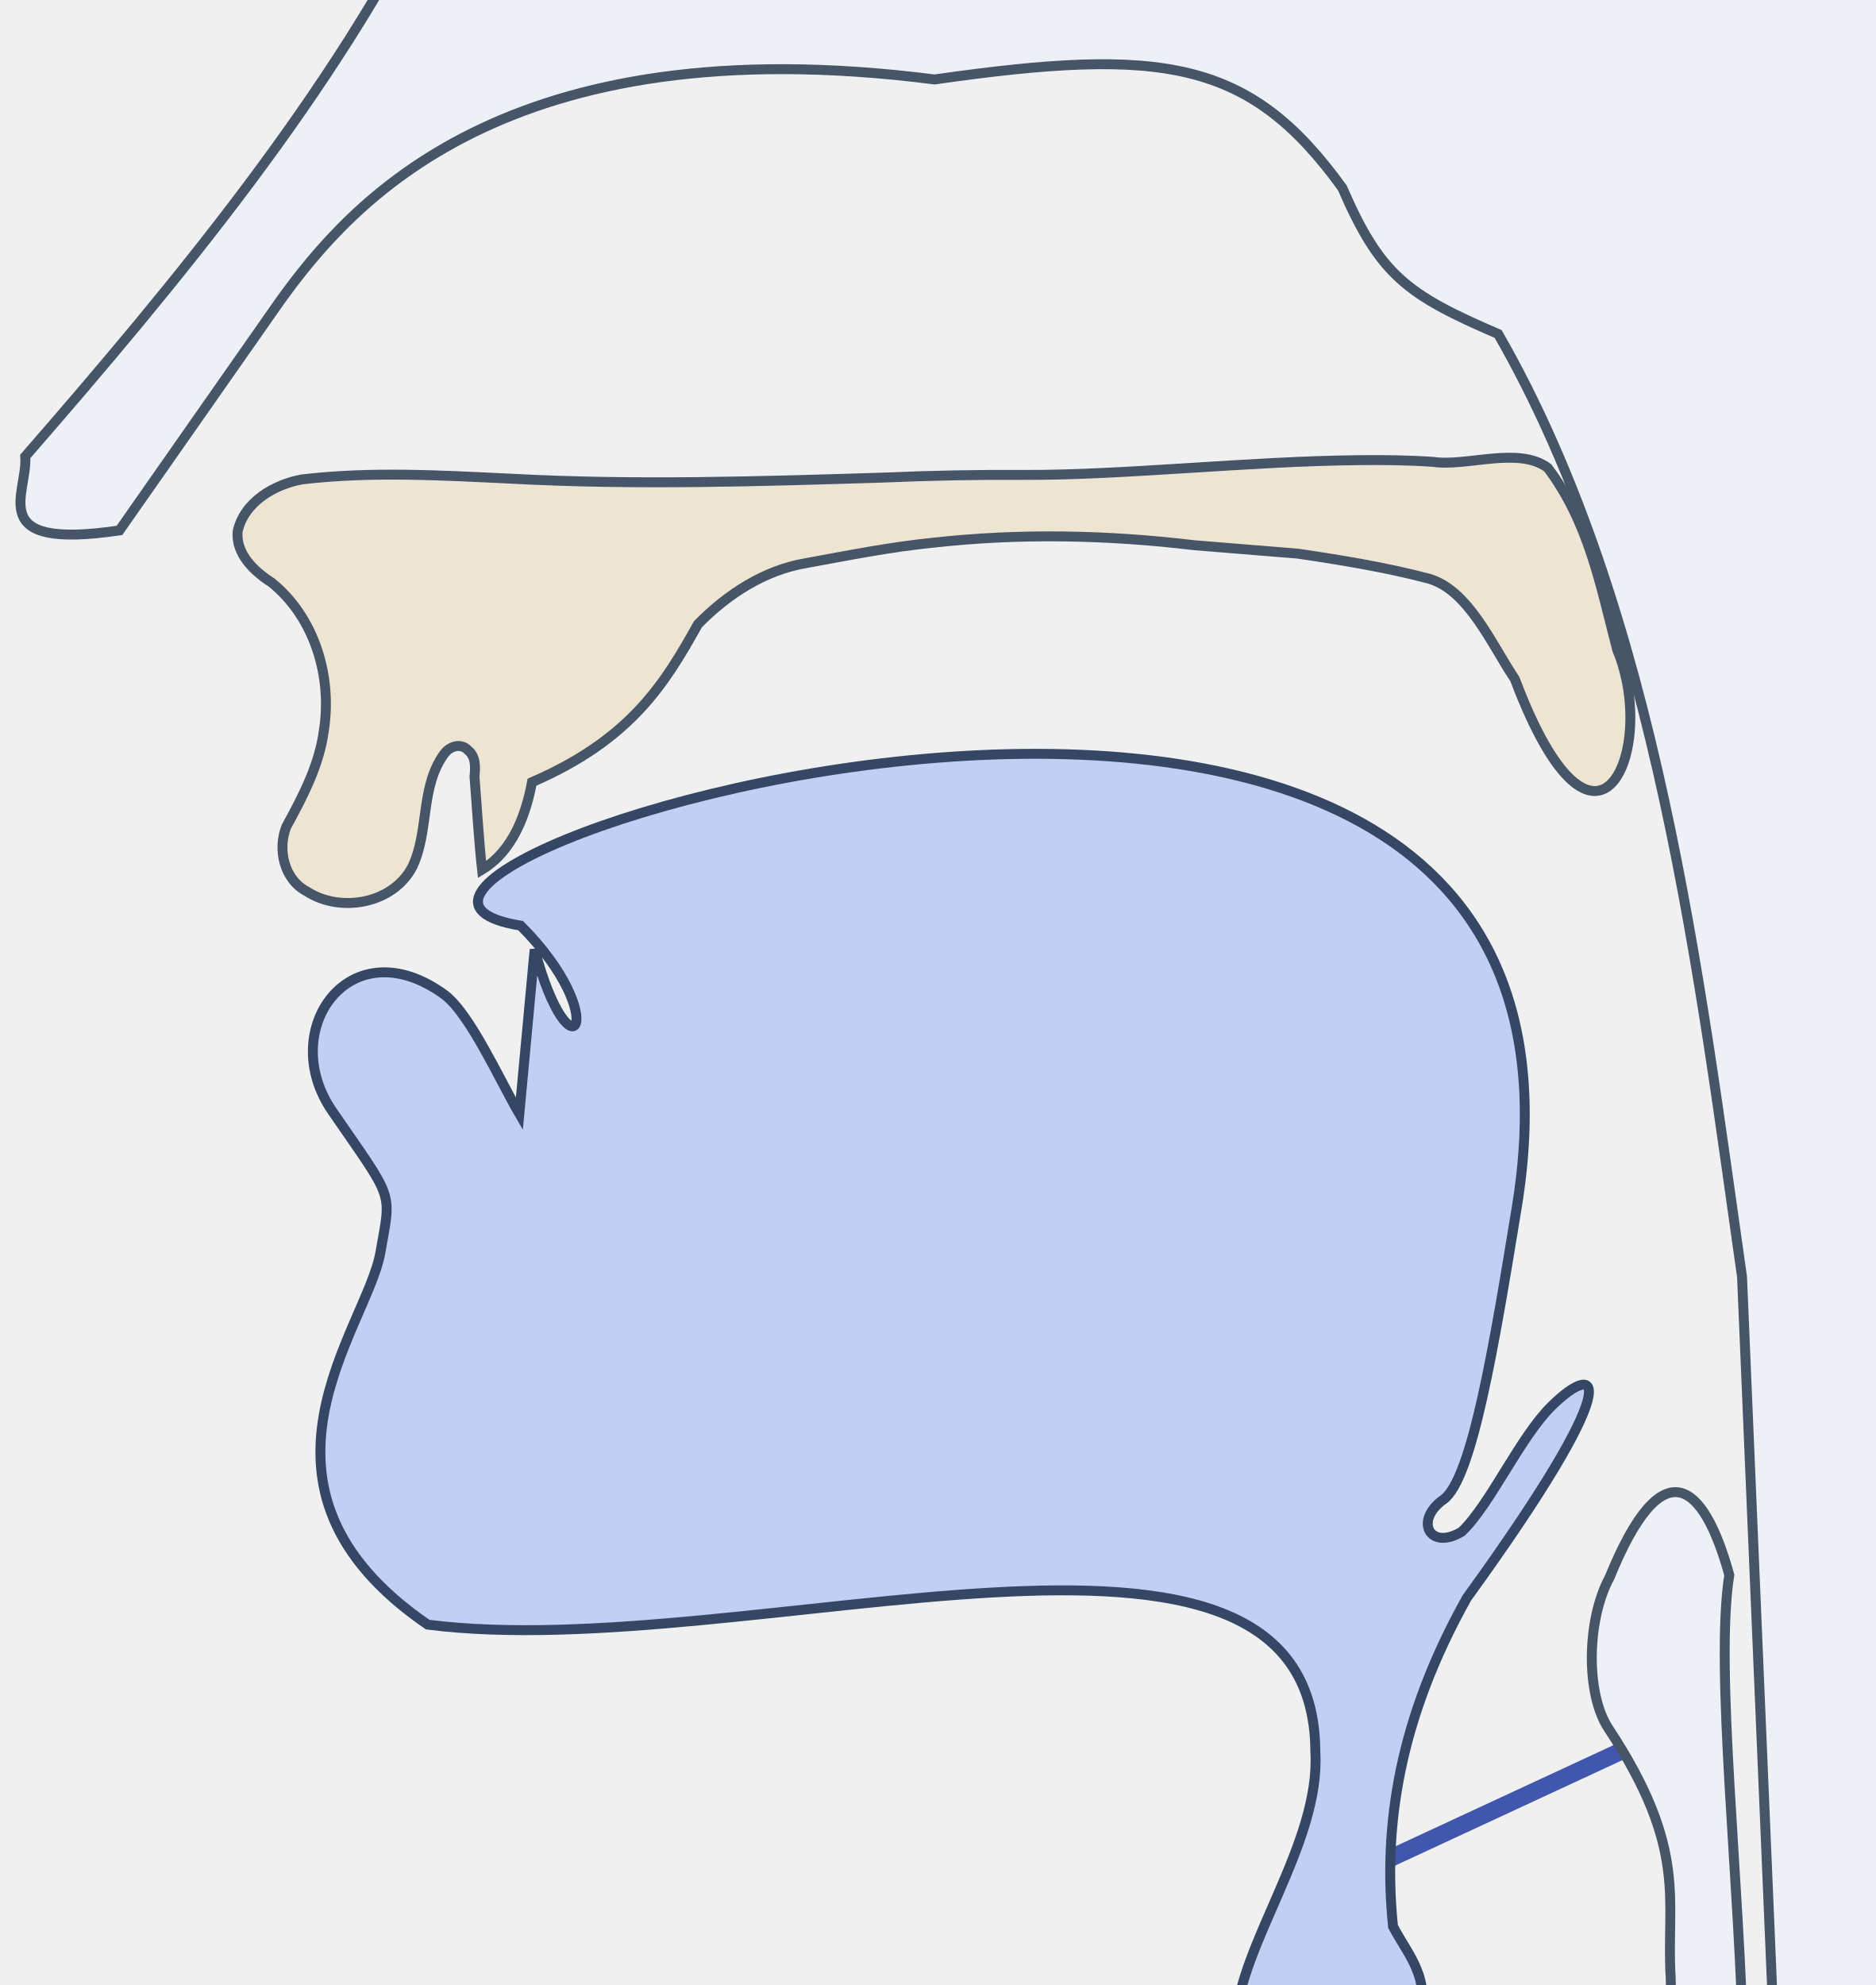
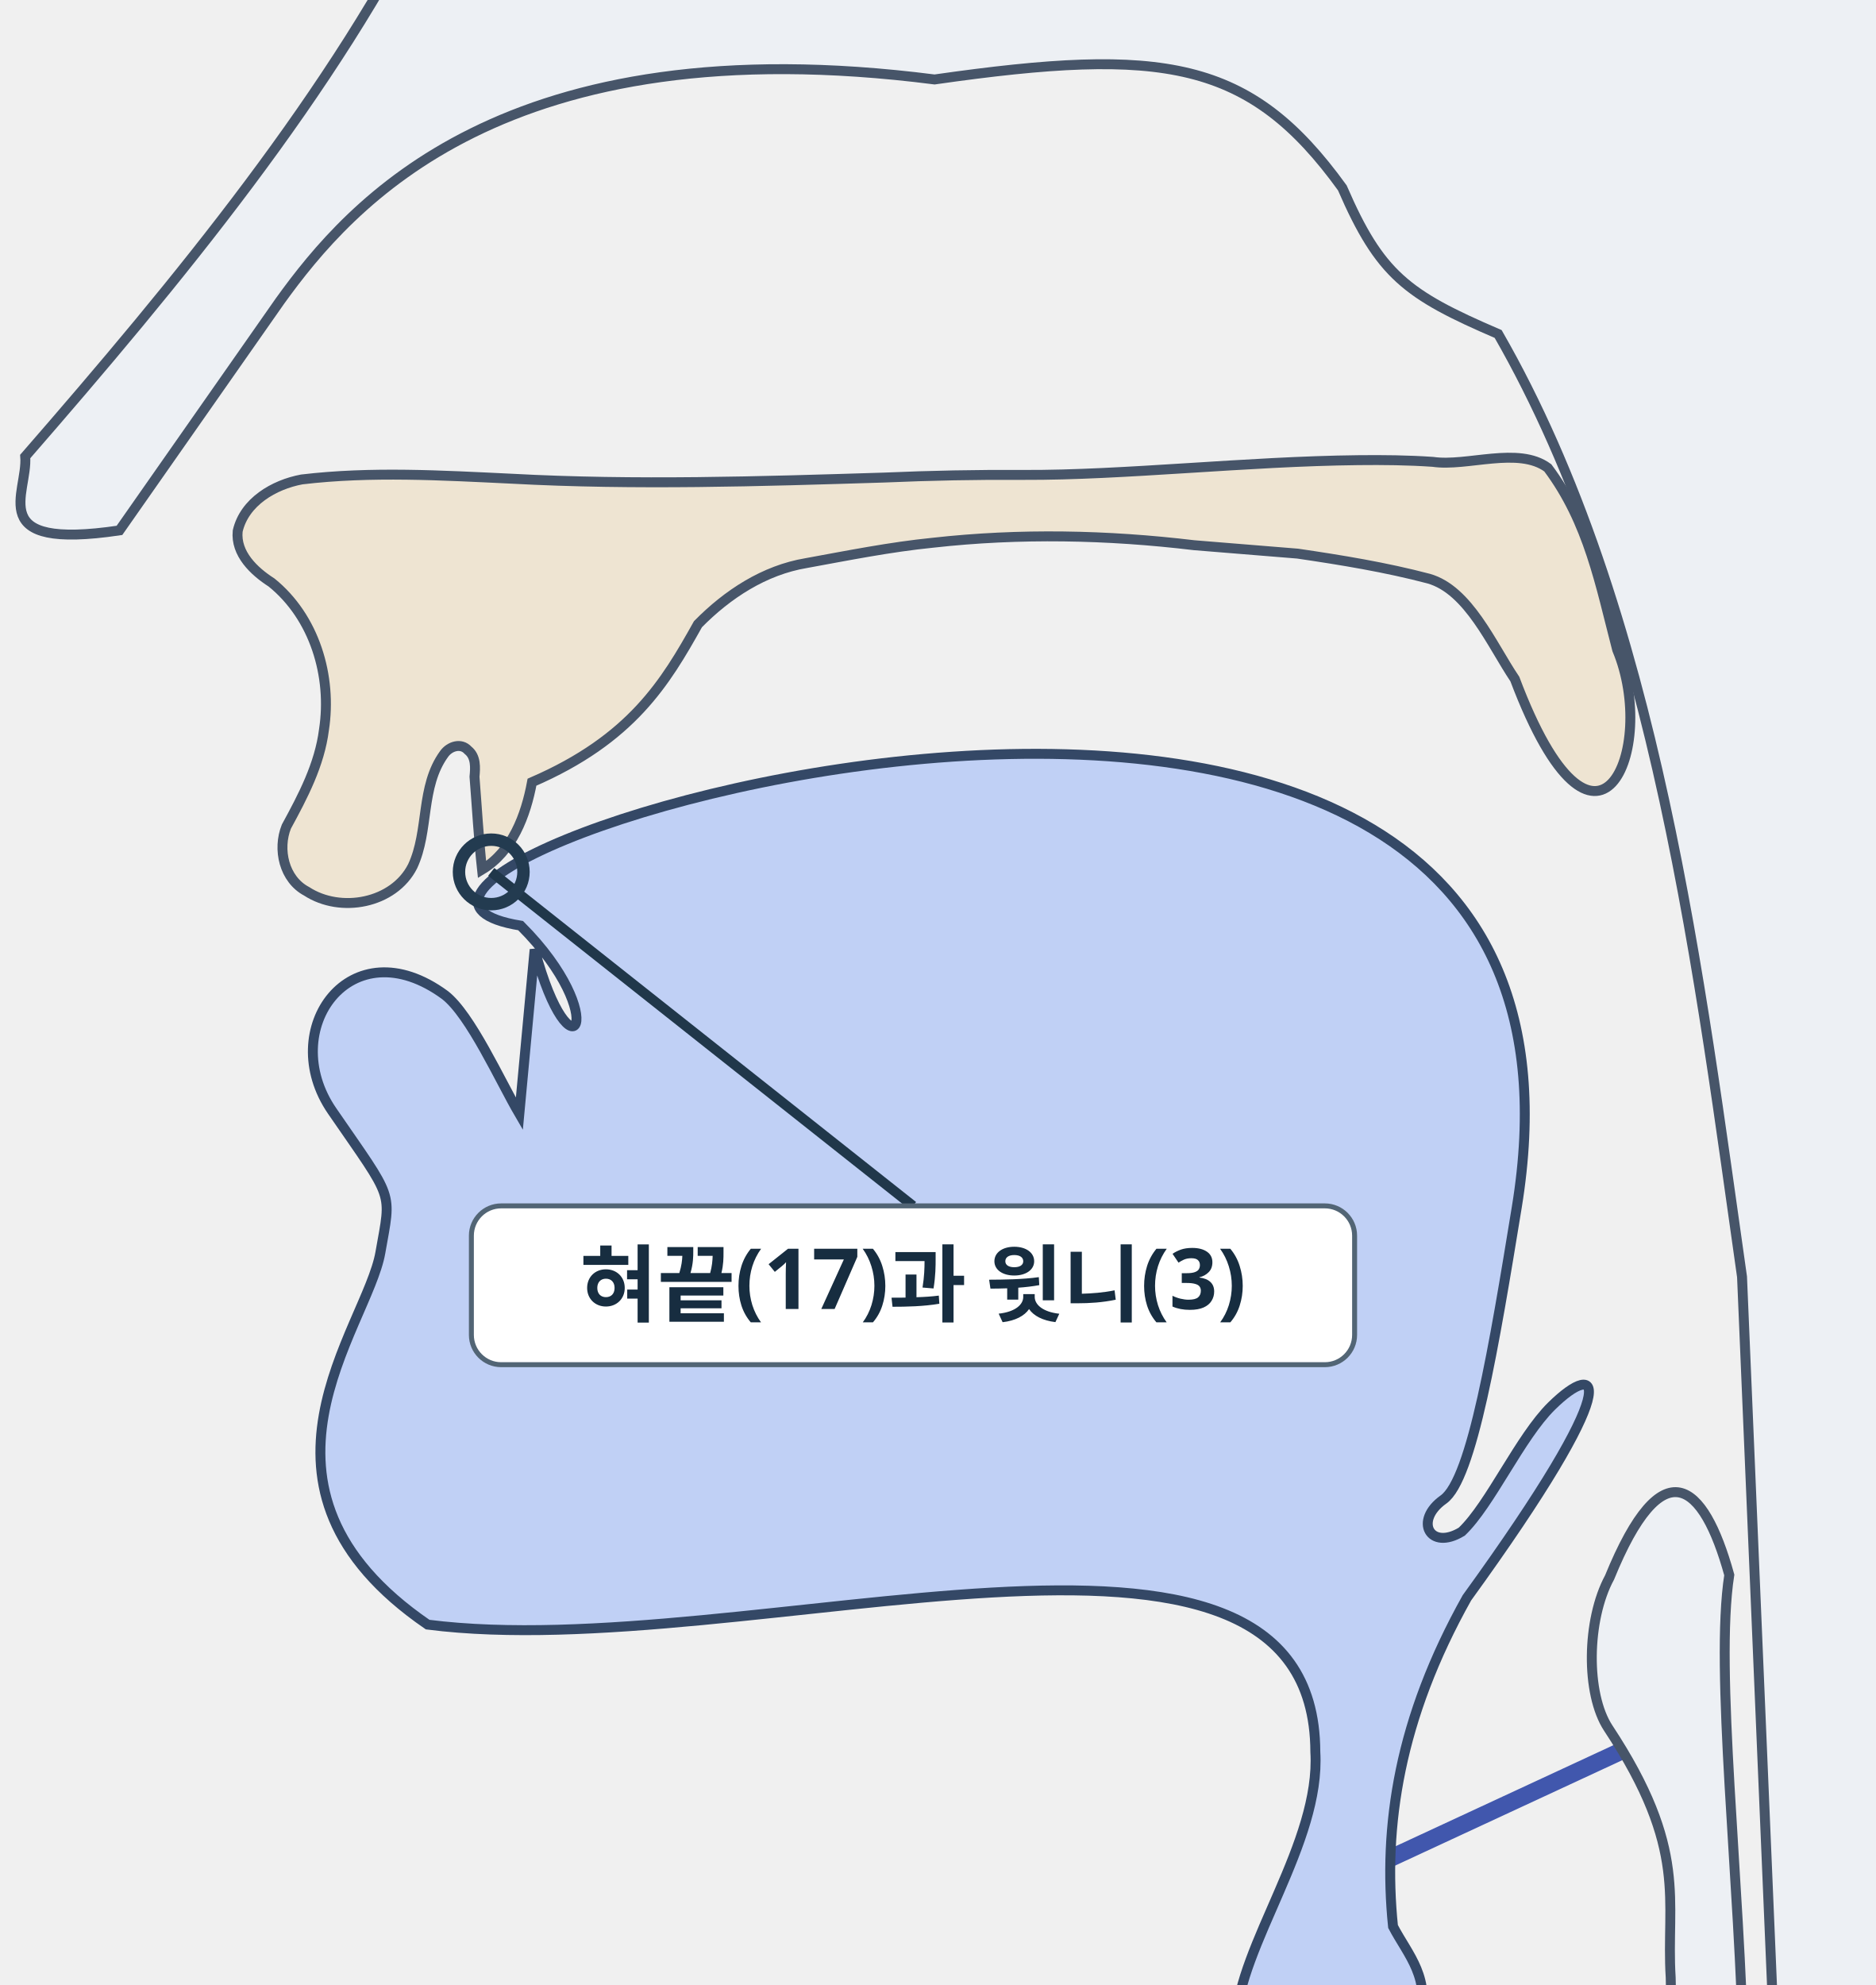
<svg xmlns="http://www.w3.org/2000/svg" width="378" height="400" version="1.1" style="fill:#edf0f4;stroke-width:2;stroke:#475569" viewBox="0 0 378 400">
  <path d="m279.66 374.71 12.011-5.573m24.022-11.146 12.011-5.573m-24.022 11.146 12.011-5.573m-24.022 11.146 12.011-5.573" style="fill:none;stroke:#4157ad;stroke-width:3.5" />
  <path d="m256.36 487.8 24.898 0.513c-2.313-9.671-7.136-25.469-1.797-33.111 5.081-4.463 14.469-17.943 2e-5 -24.384-7.9-10.468 5.216-16.879 6.417-23.101 2.763-8.988-2.119-13.729-5.133-19.507-2.082-20.237 1.261-41.888 14.887-66.223 32.357-44.68 26.743-48.177 17.063-38.641-6.375 6.28-12.334 19.813-18.09 25.294-6.428 3.924-9.708-2.213-3.693-6.473 5.771-4.088 10.231-31.138 14.765-58.845 25.615-156.55-262.08-66.762-200.75-56.797 18.643 18.643 10.14 32.13 2.82 4.814l-3.08 33.111c-3.876-6.641-9.836-19.951-14.988-23.932-19.005-13.98-34.016 6.961-22.743 23.355 12.588 18.306 11.947 15.858 9.724 28.531-2.678 15.267-30.943 47.203 9.527 74.973 64.714 8.286 178.72-34.066 178.9 25.668 1.091 18.285-15.333 38.921-16.027 54.415-1.356 30.306 11.051 52.548 7.3 80.34z" style="fill:#c0d0f5;stroke:#344866;stroke-width:2" />
  <path d="m360.83 487.8 170.95 1.027c-6.391-59.243-13.328-118.18 2.567-178.65 6.467-12.733 15.101-30.264 23.104-37.388 12.911-11.493 25.29-25.102 32.852-45.262 19.289-44.528 28.826-117.25 27.742-188.53-0.96-63.116-10.818-134.38-54.95-198.03-36.116-51.883-129.93-106.41-283.88-86.243-175.2 52.486-194.47 120.95-200.21 138.09-3.776 36.542 13.747 56.022 8.214 85.217-19.752 40.433-51.633 78.907-82.137 113.96 0.609 7.415-8.437 18.968 18.994 14.887l32.341-46.202c14.192-19.712 45.295-55.755 131.93-44.662 46.124-6.597 63.522-3.983 82.177 21.841 7.583 17.492 12.913 21.503 31.408 29.448 32.157 55.976 40.741 131.37 49.148 189.99z" />
  <path d="m261.51 111.56c8.868 1.303 17.746 2.757 26.417 5.04 8.034 2.264 12.706 13.309 17.368 20.238 16.459 43.63 28.952 14.046 20.624-5.909-3.436-13.212-5.734-25.642-13.98-36.649-5.92-4.392-16.27-0.193-23.17-1.212-4.998-0.347-10.013-0.394-15.021-0.341-22.484 0.241-47.333 3.062-67.391 2.973-9.422-0.061-18.84 0.129-28.252 0.537-25.001 0.771-50.04 1.577-75.036 0.225-14.065-0.666-28.234-1.513-42.255 0.151-5.59 1.04-11.564 4.522-12.914 10.416-0.45 4.56 3.304 8.094 6.823 10.349 8.661 6.988 12.235 18.902 10.565 29.688-0.888 7.026-4.234 13.377-7.575 19.507-1.83 4.575-0.483 10.627 4.084 13.035 6.84 4.466 17.549 2.487 21.358-5.039 3.373-7.197 1.522-16.019 6.36-22.655 1.095-1.529 3.385-2.287 4.805-0.731 1.634 1.304 1.482 3.505 1.308 5.337 0.498 6.239 0.842 12.492 1.52 18.715 6.129-3.696 8.816-10.898 10.067-17.614 20.142-8.713 26.893-20.128 33.45-31.839 5.928-6.026 13.361-10.903 21.817-12.311 8.476-1.546 16.941-3.244 25.525-4.103 17.49-1.956 35.182-1.593 52.643 0.497z" style="fill:#eee4d2;stroke:#475569;stroke-width:2" />
  <path d="m333.11 488.83 17.35 0.44c3.448 0.087 1.256-58.443 0.949-73.935-0.719-36.326-5.882-78.831-2.899-97.966-5.203-18.85-13.474-25.607-24.128 0.513-4.63 8.529-4.819 23.45-0.255 30.366 16.283 24.679 11.595 34.661 12.576 50.23 0.745 30.757 1.126 60.012-3.594 90.35z" />
+   <g id="articulation-landmark" font-family="system-ui, sans-serif" stroke="none">
+     <path d="M 184 243 L 99 175.7" fill="none" stroke="#20374a" stroke-width="2" />
+     <circle cx="99" cy="175.7" r="6.5" fill="none" stroke="#233b50" stroke-width="2.5" />
+     <rect x="95" y="243" width="178" height="32" rx="6" fill="#fff" stroke="#526575" stroke-width="1" />
+     <text x="184" y="265" text-anchor="middle" fill="#172d40" font-size="17" font-weight="600">혀끝(17)과 윗니(3)</text>
+   </g>
</svg>
